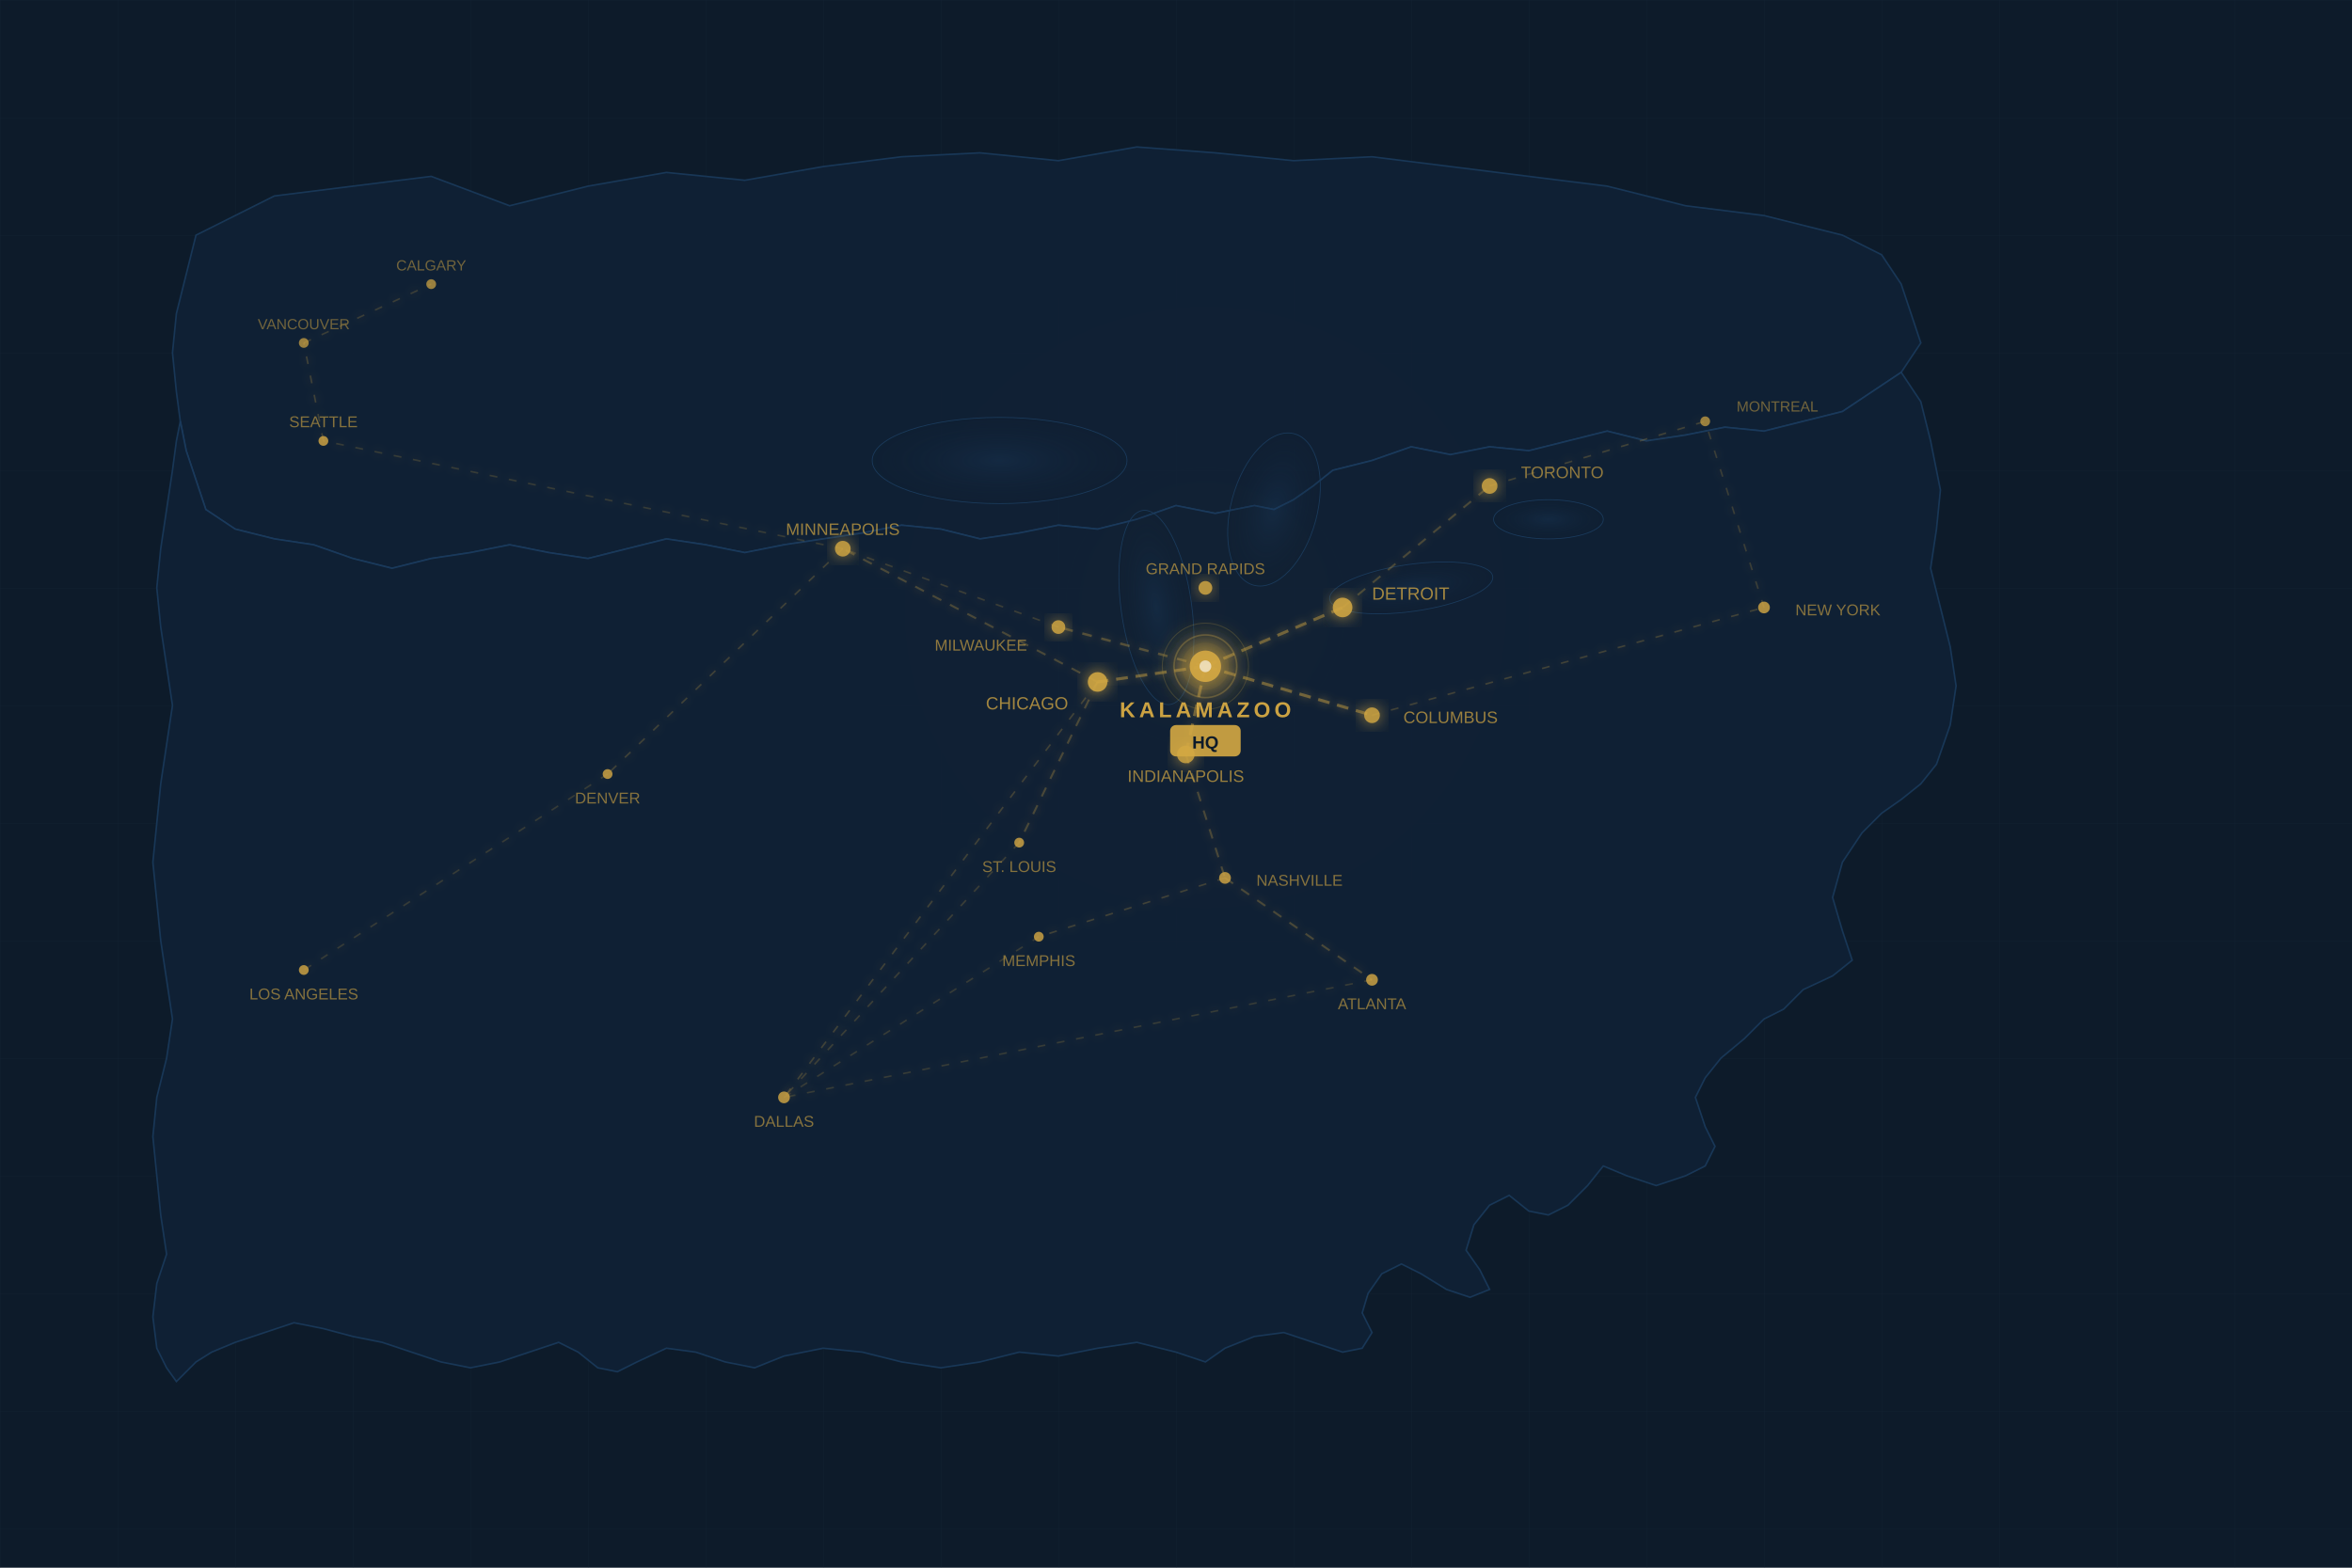
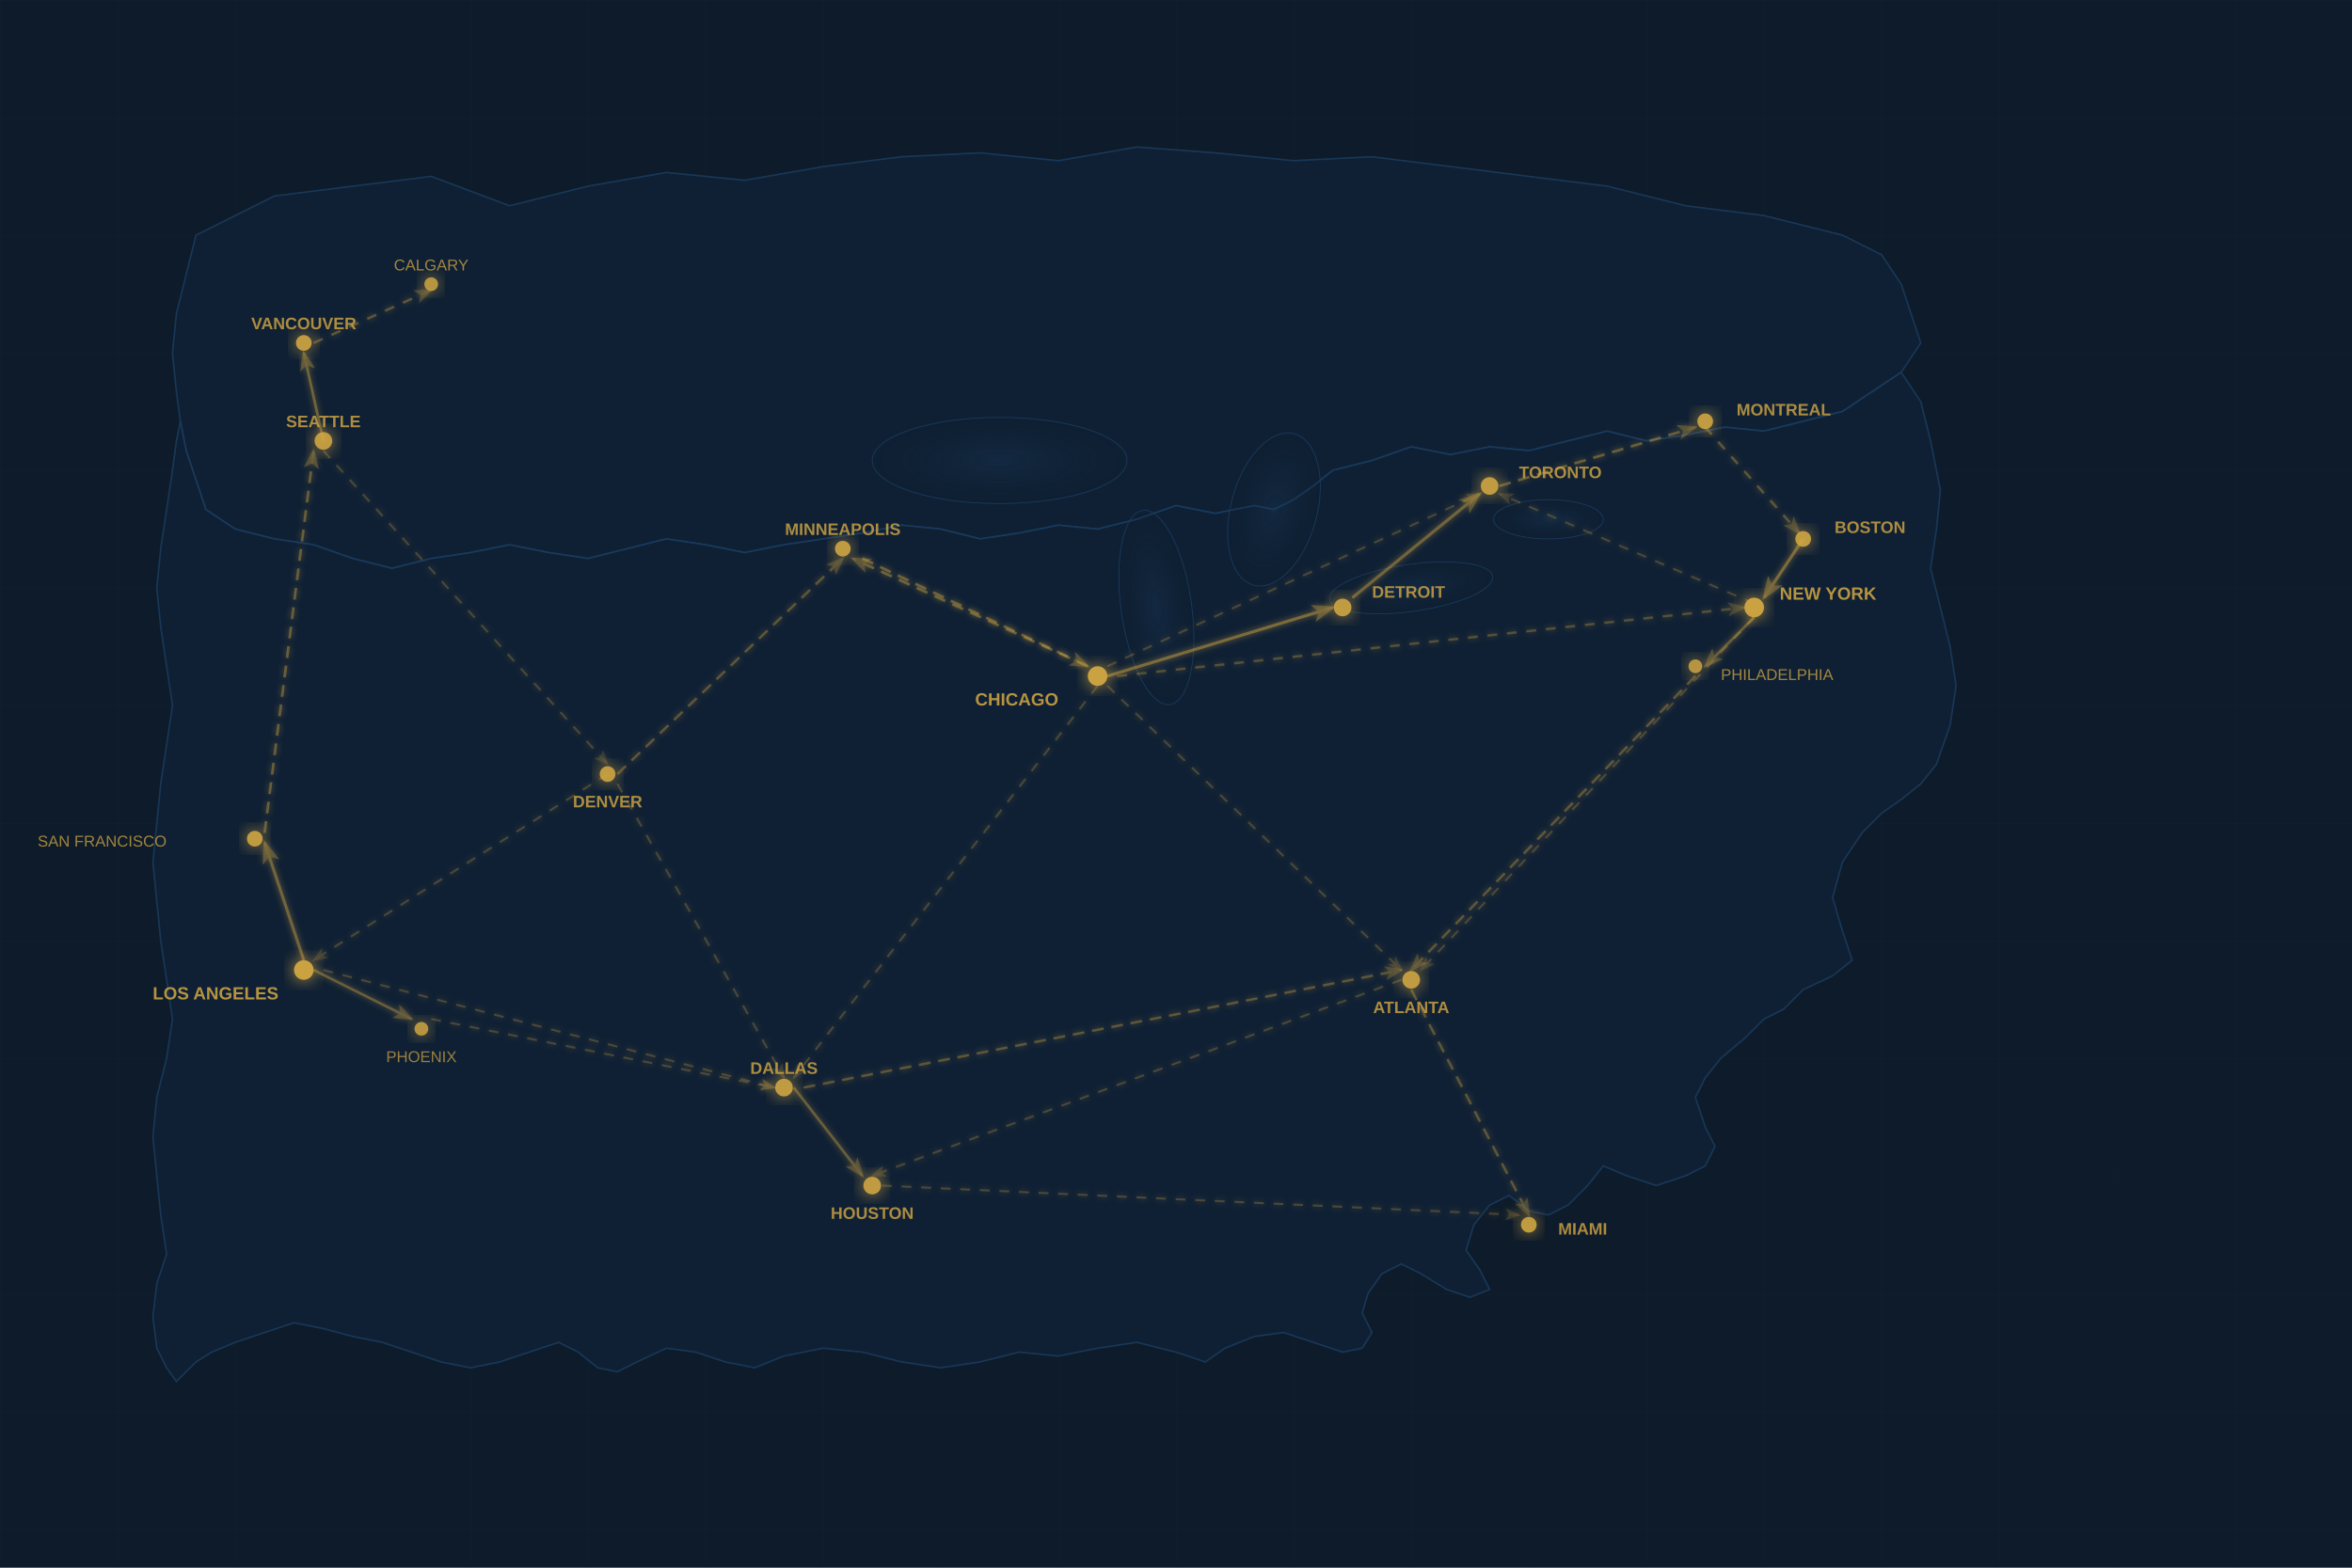
<svg xmlns="http://www.w3.org/2000/svg" viewBox="0 0 1200 800" fill="none">
  <defs>
    <filter id="glow" x="-50%" y="-50%" width="200%" height="200%">
      <feGaussianBlur stdDeviation="4" result="blur" />
      <feMerge>
        <feMergeNode in="blur" />
        <feMergeNode in="SourceGraphic" />
      </feMerge>
    </filter>
-     <filter id="hqGlow" x="-100%" y="-100%" width="300%" height="300%">
-       <feGaussianBlur stdDeviation="8" result="blur" />
-       <feMerge>
-         <feMergeNode in="blur" />
-         <feMergeNode in="blur" />
-         <feMergeNode in="SourceGraphic" />
-       </feMerge>
-     </filter>
    <filter id="lineGlow" x="-20%" y="-20%" width="140%" height="140%">
-       <feGaussianBlur stdDeviation="2" result="blur" />
+       <feGaussianBlur stdDeviation="1.5" result="blur" />
      <feMerge>
        <feMergeNode in="blur" />
        <feMergeNode in="SourceGraphic" />
      </feMerge>
    </filter>
-     <radialGradient id="midwestGlow" cx="615" cy="310" r="180" gradientUnits="userSpaceOnUse">
-       <stop offset="0%" stop-color="#D4A843" stop-opacity="0.12" />
-       <stop offset="50%" stop-color="#D4A843" stop-opacity="0.04" />
-       <stop offset="100%" stop-color="#D4A843" stop-opacity="0" />
-     </radialGradient>
-     <linearGradient id="routeGrad" x1="0%" y1="0%" x2="100%" y2="0%">
-       <stop offset="0%" stop-color="#D4A843" stop-opacity="0.8" />
-       <stop offset="50%" stop-color="#D4A843" stop-opacity="0.4" />
-       <stop offset="100%" stop-color="#D4A843" stop-opacity="0.8" />
-     </linearGradient>
+     <marker id="arrow" markerWidth="8" markerHeight="6" refX="7" refY="3" orient="auto" markerUnits="strokeWidth">
+       <path d="M0,0 L8,3 L0,6 L2,3 Z" fill="#D4A843" opacity="0.7" />
+     </marker>
+     <marker id="arrowRev" markerWidth="8" markerHeight="6" refX="1" refY="3" orient="auto-start-reverse" markerUnits="strokeWidth">
+       <path d="M0,0 L8,3 L0,6 L2,3 Z" fill="#D4A843" opacity="0.7" />
+     </marker>
    <radialGradient id="lakeGrad">
      <stop offset="0%" stop-color="#1a3a5c" stop-opacity="0.35" />
      <stop offset="100%" stop-color="#0D1B2A" stop-opacity="0.1" />
    </radialGradient>
    <pattern id="grid" width="60" height="60" patternUnits="userSpaceOnUse">
      <path d="M 60 0 L 0 0 0 60" fill="none" stroke="#1a2a40" stroke-width="0.3" />
    </pattern>
  </defs>
  <rect width="1200" height="800" fill="#0D1B2A" />
  <rect width="1200" height="800" fill="url(#grid)" opacity="0.5" />
-   <circle cx="615" cy="310" r="180" fill="url(#midwestGlow)" />
  <path d="     M 100,120 L 140,100 180,95 220,90 260,105 300,95 340,88 380,92     L 420,85 460,80 500,78 540,82 580,75 620,78 660,82 700,80     L 740,85 780,90 820,95 860,105 900,110 940,120 960,130     L 970,145 975,160 980,175 970,190 955,200     L 940,210 920,215 900,220 880,218 860,222 840,225     L 820,220 800,225 780,230 760,228 740,232 720,228     L 700,235 680,240 670,248 660,255 650,260     L 640,258 620,262 600,258 580,265 560,270     L 540,268 520,272 500,275 480,270 460,268     L 440,272 420,275 400,278 380,282 360,278     L 340,275 320,280 300,285 280,282 260,278     L 240,282 220,285 200,290 180,285 160,278     L 140,275 120,270 105,260 100,245 95,230 92,215     L 90,200 88,180 90,160 95,140 100,120 Z   " fill="#0f2035" stroke="#1a3a5c" stroke-width="0.8" opacity="0.9" />
  <path d="     M 92,215 L 95,230 100,245 105,260 120,270 140,275 160,278 180,285     L 200,290 220,285 240,282 260,278 280,282 300,285 320,280     L 340,275 360,278 380,282 400,278 420,275 440,272 460,268     L 480,270 500,275 520,272 540,268 560,270 580,265     L 600,258 620,262 640,258 650,260 660,255 670,248 680,240     L 700,235 720,228 740,232 760,228 780,230 800,225     L 820,220 840,225 860,222 880,218 900,220 920,215     L 940,210 955,200 970,190 980,205 985,225 990,250     L 988,270 985,290 990,310 995,330 998,350     L 995,370 988,390 980,400 970,408 960,415     L 950,425 940,440 935,458 940,475 945,490     L 935,498 920,505 910,515 900,520 890,530     L 878,540 870,550 865,560 870,575 875,585     L 870,595 860,600 845,605 830,600 818,595     L 810,605 800,615 790,620 780,618 770,610     L 760,615 752,625 748,638 755,648 760,658     L 750,662 738,658 725,650 715,645 705,650     L 698,660 695,670 700,680 695,688 685,690     L 670,685 655,680 640,682 625,688 615,695     L 600,690 580,685 560,688 540,692 520,690     L 500,695 480,698 460,695 440,690 420,688     L 400,692 385,698 370,695 355,690 340,688     L 325,695 315,700 305,698 295,690 285,685     L 270,690 255,695 240,698 225,695 210,690     L 195,685 180,682 165,678 150,675 135,680     L 120,685 108,690 100,695 95,700 90,705     L 85,698 80,688 78,672 80,655 85,640     L 82,620 80,600 78,580 80,560 85,540     L 88,520 85,500 82,480 80,460 78,440     L 80,420 82,400 85,380 88,360 85,340     L 82,320 80,300 82,280 85,260 88,240     L 90,225 92,215 Z   " fill="#0f2035" stroke="#1a3a5c" stroke-width="0.8" opacity="0.9" />
  <ellipse cx="510" cy="235" rx="65" ry="22" fill="url(#lakeGrad)" stroke="#1a3a5c" stroke-width="0.4" />
  <ellipse cx="590" cy="310" rx="18" ry="50" fill="url(#lakeGrad)" stroke="#1a3a5c" stroke-width="0.4" transform="rotate(-8,590,310)" />
  <ellipse cx="650" cy="260" rx="22" ry="40" fill="url(#lakeGrad)" stroke="#1a3a5c" stroke-width="0.4" transform="rotate(15,650,260)" />
  <ellipse cx="720" cy="300" rx="42" ry="12" fill="url(#lakeGrad)" stroke="#1a3a5c" stroke-width="0.4" transform="rotate(-8,720,300)" />
  <ellipse cx="790" cy="265" rx="28" ry="10" fill="url(#lakeGrad)" stroke="#1a3a5c" stroke-width="0.4" />
-   <line x1="615" y1="340" x2="560" y2="348" stroke="#D4A843" stroke-width="1.5" stroke-dasharray="6,4" opacity="0.5" filter="url(#lineGlow)">
+   <line x1="920" y1="275" x2="900" y2="305" stroke="#D4A843" stroke-width="1.5" marker-end="url(#arrow)" opacity="0.55" filter="url(#lineGlow)">
    <animate attributeName="stroke-dashoffset" from="0" to="-20" dur="2s" repeatCount="indefinite" />
  </line>
-   <line x1="615" y1="340" x2="685" y2="310" stroke="#D4A843" stroke-width="1.5" stroke-dasharray="6,4" opacity="0.5" filter="url(#lineGlow)">
+   <line x1="895" y1="315" x2="870" y2="340" stroke="#D4A843" stroke-width="1.3" marker-end="url(#arrow)" opacity="0.45" filter="url(#lineGlow)">
+     <animate attributeName="stroke-dashoffset" from="0" to="-20" dur="2.2s" repeatCount="indefinite" />
+   </line>
+   <line x1="865" y1="345" x2="720" y2="495" stroke="#D4A843" stroke-width="1.2" stroke-dasharray="6,4" marker-end="url(#arrow)" opacity="0.4" filter="url(#lineGlow)">
+     <animate attributeName="stroke-dashoffset" from="0" to="-20" dur="3.5s" repeatCount="indefinite" />
+   </line>
+   <line x1="720" y1="505" x2="780" y2="620" stroke="#D4A843" stroke-width="1.2" stroke-dasharray="6,4" marker-end="url(#arrow)" opacity="0.4" filter="url(#lineGlow)">
+     <animate attributeName="stroke-dashoffset" from="0" to="-20" dur="3s" repeatCount="indefinite" />
+   </line>
+   <line x1="895" y1="315" x2="725" y2="495" stroke="#D4A843" stroke-width="1" stroke-dasharray="5,5" marker-end="url(#arrow)" opacity="0.3" filter="url(#lineGlow)">
+     <animate attributeName="stroke-dashoffset" from="0" to="-20" dur="4s" repeatCount="indefinite" />
+   </line>
+   <line x1="565" y1="345" x2="680" y2="310" stroke="#D4A843" stroke-width="1.5" marker-end="url(#arrow)" opacity="0.55" filter="url(#lineGlow)">
+     <animate attributeName="stroke-dashoffset" from="0" to="-20" dur="2s" repeatCount="indefinite" />
+   </line>
+   <line x1="555" y1="340" x2="435" y2="285" stroke="#D4A843" stroke-width="1.3" stroke-dasharray="6,4" marker-end="url(#arrow)" opacity="0.45" filter="url(#lineGlow)">
+     <animate attributeName="stroke-dashoffset" from="0" to="-20" dur="2.8s" repeatCount="indefinite" />
+   </line>
+   <line x1="570" y1="345" x2="890" y2="310" stroke="#D4A843" stroke-width="1.2" stroke-dasharray="5,5" marker-end="url(#arrow)" opacity="0.35" filter="url(#lineGlow)">
+     <animate attributeName="stroke-dashoffset" from="0" to="-20" dur="4s" repeatCount="indefinite" />
+   </line>
+   <line x1="690" y1="310" x2="890" y2="310" stroke="#D4A843" stroke-width="1.2" stroke-dasharray="5,5" marker-end="url(#arrow)" opacity="0.35" filter="url(#lineGlow)">
+     <animate attributeName="stroke-dashoffset" from="0" to="-20" dur="3s" repeatCount="indefinite" />
+   </line>
+   <line x1="565" y1="350" x2="715" y2="495" stroke="#D4A843" stroke-width="1" stroke-dasharray="5,5" marker-end="url(#arrow)" opacity="0.3" filter="url(#lineGlow)">
+     <animate attributeName="stroke-dashoffset" from="0" to="-20" dur="3.5s" repeatCount="indefinite" />
+   </line>
+   <line x1="405" y1="555" x2="440" y2="600" stroke="#D4A843" stroke-width="1.3" marker-end="url(#arrow)" opacity="0.45" filter="url(#lineGlow)">
    <animate attributeName="stroke-dashoffset" from="0" to="-20" dur="1.8s" repeatCount="indefinite" />
  </line>
-   <line x1="615" y1="340" x2="615" y2="300" stroke="#D4A843" stroke-width="1.5" stroke-dasharray="6,4" opacity="0.5" filter="url(#lineGlow)">
+   <line x1="410" y1="555" x2="715" y2="495" stroke="#D4A843" stroke-width="1.2" stroke-dasharray="6,4" marker-end="url(#arrow)" opacity="0.4" filter="url(#lineGlow)">
+     <animate attributeName="stroke-dashoffset" from="0" to="-20" dur="3.2s" repeatCount="indefinite" />
+   </line>
+   <line x1="450" y1="605" x2="775" y2="620" stroke="#D4A843" stroke-width="1" stroke-dasharray="5,5" marker-end="url(#arrow)" opacity="0.3" filter="url(#lineGlow)">
+     <animate attributeName="stroke-dashoffset" from="0" to="-20" dur="4s" repeatCount="indefinite" />
+   </line>
+   <line x1="560" y1="350" x2="405" y2="550" stroke="#D4A843" stroke-width="1" stroke-dasharray="5,5" marker-end="url(#arrow)" opacity="0.3" filter="url(#lineGlow)">
+     <animate attributeName="stroke-dashoffset" from="0" to="-20" dur="3.8s" repeatCount="indefinite" />
+   </line>
+   <line x1="715" y1="500" x2="445" y2="600" stroke="#D4A843" stroke-width="1" stroke-dasharray="5,5" marker-end="url(#arrow)" opacity="0.3" filter="url(#lineGlow)">
+     <animate attributeName="stroke-dashoffset" from="0" to="-20" dur="4.2s" repeatCount="indefinite" />
+   </line>
+   <line x1="155" y1="490" x2="135" y2="430" stroke="#D4A843" stroke-width="1.5" marker-end="url(#arrow)" opacity="0.5" filter="url(#lineGlow)">
+     <animate attributeName="stroke-dashoffset" from="0" to="-20" dur="2s" repeatCount="indefinite" />
+   </line>
+   <line x1="135" y1="425" x2="160" y2="230" stroke="#D4A843" stroke-width="1.3" stroke-dasharray="6,4" marker-end="url(#arrow)" opacity="0.45" filter="url(#lineGlow)">
+     <animate attributeName="stroke-dashoffset" from="0" to="-20" dur="3s" repeatCount="indefinite" />
+   </line>
+   <line x1="160" y1="495" x2="210" y2="520" stroke="#D4A843" stroke-width="1.3" marker-end="url(#arrow)" opacity="0.45" filter="url(#lineGlow)">
    <animate attributeName="stroke-dashoffset" from="0" to="-20" dur="1.5s" repeatCount="indefinite" />
  </line>
-   <line x1="615" y1="340" x2="605" y2="385" stroke="#D4A843" stroke-width="1.5" stroke-dasharray="6,4" opacity="0.5" filter="url(#lineGlow)">
+   <line x1="165" y1="495" x2="395" y2="555" stroke="#D4A843" stroke-width="1" stroke-dasharray="5,5" marker-end="url(#arrow)" opacity="0.3" filter="url(#lineGlow)">
+     <animate attributeName="stroke-dashoffset" from="0" to="-20" dur="4s" repeatCount="indefinite" />
+   </line>
+   <line x1="220" y1="520" x2="395" y2="555" stroke="#D4A843" stroke-width="1" stroke-dasharray="5,5" marker-end="url(#arrow)" opacity="0.3" filter="url(#lineGlow)">
+     <animate attributeName="stroke-dashoffset" from="0" to="-20" dur="3s" repeatCount="indefinite" />
+   </line>
+   <line x1="315" y1="395" x2="430" y2="285" stroke="#D4A843" stroke-width="1.2" stroke-dasharray="6,4" marker-end="url(#arrow)" opacity="0.4" filter="url(#lineGlow)">
+     <animate attributeName="stroke-dashoffset" from="0" to="-20" dur="3s" repeatCount="indefinite" />
+   </line>
+   <line x1="315" y1="400" x2="400" y2="550" stroke="#D4A843" stroke-width="1" stroke-dasharray="5,5" marker-end="url(#arrow)" opacity="0.3" filter="url(#lineGlow)">
+     <animate attributeName="stroke-dashoffset" from="0" to="-20" dur="3.2s" repeatCount="indefinite" />
+   </line>
+   <line x1="310" y1="395" x2="160" y2="490" stroke="#D4A843" stroke-width="1" stroke-dasharray="5,5" marker-end="url(#arrow)" opacity="0.3" filter="url(#lineGlow)">
+     <animate attributeName="stroke-dashoffset" from="0" to="-20" dur="3.5s" repeatCount="indefinite" />
+   </line>
+   <line x1="165" y1="230" x2="310" y2="390" stroke="#D4A843" stroke-width="1" stroke-dasharray="5,5" marker-end="url(#arrow)" opacity="0.3" filter="url(#lineGlow)">
+     <animate attributeName="stroke-dashoffset" from="0" to="-20" dur="3.8s" repeatCount="indefinite" />
+   </line>
+   <line x1="440" y1="285" x2="555" y2="340" stroke="#D4A843" stroke-width="1.3" stroke-dasharray="6,4" marker-end="url(#arrow)" opacity="0.45" filter="url(#lineGlow)">
+     <animate attributeName="stroke-dashoffset" from="0" to="-20" dur="2.5s" repeatCount="indefinite" />
+   </line>
+   <line x1="690" y1="305" x2="755" y2="252" stroke="#D4A843" stroke-width="1.5" marker-end="url(#arrow)" opacity="0.5" filter="url(#lineGlow)">
    <animate attributeName="stroke-dashoffset" from="0" to="-20" dur="2.2s" repeatCount="indefinite" />
  </line>
-   <line x1="615" y1="340" x2="700" y2="365" stroke="#D4A843" stroke-width="1.5" stroke-dasharray="6,4" opacity="0.5" filter="url(#lineGlow)">
-     <animate attributeName="stroke-dashoffset" from="0" to="-20" dur="2.1s" repeatCount="indefinite" />
-   </line>
-   <line x1="615" y1="340" x2="540" y2="320" stroke="#D4A843" stroke-width="1.2" stroke-dasharray="5,5" opacity="0.35" filter="url(#lineGlow)">
+   <line x1="765" y1="248" x2="865" y2="218" stroke="#D4A843" stroke-width="1.3" stroke-dasharray="6,4" marker-end="url(#arrow)" opacity="0.45" filter="url(#lineGlow)">
    <animate attributeName="stroke-dashoffset" from="0" to="-20" dur="2.5s" repeatCount="indefinite" />
  </line>
-   <line x1="560" y1="348" x2="430" y2="280" stroke="#D4A843" stroke-width="1" stroke-dasharray="5,5" opacity="0.3" filter="url(#lineGlow)">
-     <animate attributeName="stroke-dashoffset" from="0" to="-20" dur="3s" repeatCount="indefinite" />
-   </line>
-   <line x1="560" y1="348" x2="520" y2="430" stroke="#D4A843" stroke-width="1" stroke-dasharray="5,5" opacity="0.3" filter="url(#lineGlow)">
+   <line x1="870" y1="218" x2="918" y2="272" stroke="#D4A843" stroke-width="1.2" stroke-dasharray="5,5" marker-end="url(#arrow)" opacity="0.4" filter="url(#lineGlow)">
    <animate attributeName="stroke-dashoffset" from="0" to="-20" dur="2.8s" repeatCount="indefinite" />
  </line>
-   <line x1="560" y1="348" x2="400" y2="560" stroke="#D4A843" stroke-width="0.8" stroke-dasharray="4,6" opacity="0.25" filter="url(#lineGlow)">
-     <animate attributeName="stroke-dashoffset" from="0" to="-20" dur="4s" repeatCount="indefinite" />
-   </line>
-   <line x1="605" y1="385" x2="625" y2="448" stroke="#D4A843" stroke-width="1" stroke-dasharray="5,5" opacity="0.3" filter="url(#lineGlow)">
-     <animate attributeName="stroke-dashoffset" from="0" to="-20" dur="2.6s" repeatCount="indefinite" />
-   </line>
-   <line x1="625" y1="448" x2="530" y2="478" stroke="#D4A843" stroke-width="0.8" stroke-dasharray="4,6" opacity="0.25" filter="url(#lineGlow)">
-     <animate attributeName="stroke-dashoffset" from="0" to="-20" dur="3.2s" repeatCount="indefinite" />
-   </line>
-   <line x1="625" y1="448" x2="700" y2="500" stroke="#D4A843" stroke-width="1" stroke-dasharray="5,5" opacity="0.3" filter="url(#lineGlow)">
-     <animate attributeName="stroke-dashoffset" from="0" to="-20" dur="3s" repeatCount="indefinite" />
-   </line>
-   <line x1="700" y1="365" x2="900" y2="310" stroke="#D4A843" stroke-width="0.8" stroke-dasharray="4,6" opacity="0.25" filter="url(#lineGlow)">
-     <animate attributeName="stroke-dashoffset" from="0" to="-20" dur="3.5s" repeatCount="indefinite" />
-   </line>
-   <line x1="430" y1="280" x2="165" y2="225" stroke="#D4A843" stroke-width="0.8" stroke-dasharray="4,6" opacity="0.2" filter="url(#lineGlow)">
-     <animate attributeName="stroke-dashoffset" from="0" to="-20" dur="5s" repeatCount="indefinite" />
-   </line>
-   <line x1="430" y1="280" x2="310" y2="395" stroke="#D4A843" stroke-width="0.8" stroke-dasharray="4,6" opacity="0.25" filter="url(#lineGlow)">
-     <animate attributeName="stroke-dashoffset" from="0" to="-20" dur="3.8s" repeatCount="indefinite" />
-   </line>
-   <line x1="310" y1="395" x2="155" y2="495" stroke="#D4A843" stroke-width="0.8" stroke-dasharray="4,6" opacity="0.2" filter="url(#lineGlow)">
-     <animate attributeName="stroke-dashoffset" from="0" to="-20" dur="4.5s" repeatCount="indefinite" />
-   </line>
-   <line x1="400" y1="560" x2="530" y2="478" stroke="#D4A843" stroke-width="0.8" stroke-dasharray="4,6" opacity="0.2" filter="url(#lineGlow)">
-     <animate attributeName="stroke-dashoffset" from="0" to="-20" dur="3.4s" repeatCount="indefinite" />
-   </line>
-   <line x1="520" y1="430" x2="400" y2="560" stroke="#D4A843" stroke-width="0.8" stroke-dasharray="4,6" opacity="0.22" filter="url(#lineGlow)">
-     <animate attributeName="stroke-dashoffset" from="0" to="-20" dur="3.6s" repeatCount="indefinite" />
-   </line>
-   <line x1="685" y1="310" x2="760" y2="248" stroke="#D4A843" stroke-width="1" stroke-dasharray="5,5" opacity="0.3" filter="url(#lineGlow)">
-     <animate attributeName="stroke-dashoffset" from="0" to="-20" dur="2.8s" repeatCount="indefinite" />
-   </line>
-   <line x1="760" y1="248" x2="870" y2="215" stroke="#D4A843" stroke-width="0.8" stroke-dasharray="4,6" opacity="0.25" filter="url(#lineGlow)">
-     <animate attributeName="stroke-dashoffset" from="0" to="-20" dur="3s" repeatCount="indefinite" />
-   </line>
-   <line x1="900" y1="310" x2="870" y2="215" stroke="#D4A843" stroke-width="0.8" stroke-dasharray="4,6" opacity="0.22" filter="url(#lineGlow)">
-     <animate attributeName="stroke-dashoffset" from="0" to="-20" dur="3.2s" repeatCount="indefinite" />
-   </line>
-   <line x1="165" y1="225" x2="155" y2="175" stroke="#D4A843" stroke-width="0.8" stroke-dasharray="4,6" opacity="0.25" filter="url(#lineGlow)">
-     <animate attributeName="stroke-dashoffset" from="0" to="-20" dur="2.4s" repeatCount="indefinite" />
-   </line>
-   <line x1="155" y1="175" x2="220" y2="145" stroke="#D4A843" stroke-width="0.8" stroke-dasharray="4,6" opacity="0.22" filter="url(#lineGlow)">
-     <animate attributeName="stroke-dashoffset" from="0" to="-20" dur="2.6s" repeatCount="indefinite" />
-   </line>
-   <line x1="540" y1="320" x2="430" y2="280" stroke="#D4A843" stroke-width="0.8" stroke-dasharray="4,6" opacity="0.22" filter="url(#lineGlow)">
-     <animate attributeName="stroke-dashoffset" from="0" to="-20" dur="2.7s" repeatCount="indefinite" />
-   </line>
-   <line x1="700" y1="500" x2="400" y2="560" stroke="#D4A843" stroke-width="0.8" stroke-dasharray="4,6" opacity="0.2" filter="url(#lineGlow)">
-     <animate attributeName="stroke-dashoffset" from="0" to="-20" dur="4.2s" repeatCount="indefinite" />
-   </line>
-   <circle cx="165" cy="225" r="2.5" fill="#D4A843" opacity="0.8">
-     <animate attributeName="opacity" values="0.6;1;0.6" dur="4s" repeatCount="indefinite" />
-   </circle>
-   <text x="165" y="218" text-anchor="middle" fill="#D4A843" font-family="Arial,sans-serif" font-size="8" opacity="0.6">SEATTLE</text>
-   <circle cx="155" cy="495" r="2.5" fill="#D4A843" opacity="0.8">
-     <animate attributeName="opacity" values="0.6;1;0.6" dur="4.5s" repeatCount="indefinite" />
-   </circle>
-   <text x="155" y="510" text-anchor="middle" fill="#D4A843" font-family="Arial,sans-serif" font-size="8" opacity="0.6">LOS ANGELES</text>
-   <circle cx="310" cy="395" r="2.5" fill="#D4A843" opacity="0.8">
-     <animate attributeName="opacity" values="0.6;1;0.6" dur="3.8s" repeatCount="indefinite" />
-   </circle>
-   <text x="310" y="410" text-anchor="middle" fill="#D4A843" font-family="Arial,sans-serif" font-size="8" opacity="0.6">DENVER</text>
-   <circle cx="400" cy="560" r="3" fill="#D4A843" opacity="0.8">
-     <animate attributeName="opacity" values="0.6;1;0.6" dur="3.5s" repeatCount="indefinite" />
-   </circle>
-   <text x="400" y="575" text-anchor="middle" fill="#D4A843" font-family="Arial,sans-serif" font-size="8" opacity="0.6">DALLAS</text>
-   <circle cx="530" cy="478" r="2.5" fill="#D4A843" opacity="0.8">
-     <animate attributeName="opacity" values="0.6;1;0.6" dur="3.6s" repeatCount="indefinite" />
-   </circle>
-   <text x="530" y="493" text-anchor="middle" fill="#D4A843" font-family="Arial,sans-serif" font-size="8" opacity="0.6">MEMPHIS</text>
-   <circle cx="700" cy="500" r="3" fill="#D4A843" opacity="0.8">
-     <animate attributeName="opacity" values="0.6;1;0.6" dur="3.3s" repeatCount="indefinite" />
-   </circle>
-   <text x="700" y="515" text-anchor="middle" fill="#D4A843" font-family="Arial,sans-serif" font-size="8" opacity="0.6">ATLANTA</text>
-   <circle cx="900" cy="310" r="3" fill="#D4A843" opacity="0.8">
-     <animate attributeName="opacity" values="0.6;1;0.6" dur="3.2s" repeatCount="indefinite" />
-   </circle>
-   <text x="916" y="314" text-anchor="start" fill="#D4A843" font-family="Arial,sans-serif" font-size="8" opacity="0.6">NEW YORK</text>
-   <circle cx="520" cy="430" r="2.5" fill="#D4A843" opacity="0.8">
-     <animate attributeName="opacity" values="0.6;1;0.6" dur="3.4s" repeatCount="indefinite" />
-   </circle>
-   <text x="520" y="445" text-anchor="middle" fill="#D4A843" font-family="Arial,sans-serif" font-size="8" opacity="0.6">ST. LOUIS</text>
-   <circle cx="625" cy="448" r="3" fill="#D4A843" opacity="0.8">
-     <animate attributeName="opacity" values="0.6;1;0.6" dur="3.1s" repeatCount="indefinite" />
-   </circle>
-   <text x="641" y="452" text-anchor="start" fill="#D4A843" font-family="Arial,sans-serif" font-size="8" opacity="0.6">NASHVILLE</text>
-   <circle cx="155" cy="175" r="2.5" fill="#D4A843" opacity="0.7">
-     <animate attributeName="opacity" values="0.5;0.9;0.5" dur="4.2s" repeatCount="indefinite" />
-   </circle>
-   <text x="155" y="168" text-anchor="middle" fill="#D4A843" font-family="Arial,sans-serif" font-size="7.5" opacity="0.5">VANCOUVER</text>
-   <circle cx="220" cy="145" r="2.5" fill="#D4A843" opacity="0.7">
-     <animate attributeName="opacity" values="0.5;0.9;0.5" dur="4.4s" repeatCount="indefinite" />
-   </circle>
-   <text x="220" y="138" text-anchor="middle" fill="#D4A843" font-family="Arial,sans-serif" font-size="7.5" opacity="0.5">CALGARY</text>
-   <circle cx="870" cy="215" r="2.5" fill="#D4A843" opacity="0.7">
-     <animate attributeName="opacity" values="0.5;0.9;0.5" dur="3.9s" repeatCount="indefinite" />
-   </circle>
-   <text x="886" y="210" text-anchor="start" fill="#D4A843" font-family="Arial,sans-serif" font-size="7.5" opacity="0.5">MONTREAL</text>
-   <circle cx="430" cy="280" r="4" fill="#D4A843" filter="url(#glow)" opacity="0.85">
-     <animate attributeName="opacity" values="0.7;1;0.7" dur="3s" repeatCount="indefinite" />
-   </circle>
-   <text x="430" y="273" text-anchor="middle" fill="#D4A843" font-family="Arial,sans-serif" font-size="8.5" opacity="0.7">MINNEAPOLIS</text>
-   <circle cx="540" cy="320" r="3.5" fill="#D4A843" filter="url(#glow)" opacity="0.85">
-     <animate attributeName="opacity" values="0.7;1;0.7" dur="2.8s" repeatCount="indefinite" />
-   </circle>
-   <text x="524" y="332" text-anchor="end" fill="#D4A843" font-family="Arial,sans-serif" font-size="8" opacity="0.65">MILWAUKEE</text>
-   <circle cx="560" cy="348" r="5" fill="#D4A843" filter="url(#glow)" opacity="0.9">
-     <animate attributeName="opacity" values="0.75;1;0.75" dur="2.5s" repeatCount="indefinite" />
-   </circle>
-   <text x="545" y="362" text-anchor="end" fill="#D4A843" font-family="Arial,sans-serif" font-size="9" opacity="0.75">CHICAGO</text>
-   <circle cx="615" cy="300" r="3.5" fill="#D4A843" filter="url(#glow)" opacity="0.85">
-     <animate attributeName="opacity" values="0.7;1;0.7" dur="2.2s" repeatCount="indefinite" />
-   </circle>
-   <text x="615" y="293" text-anchor="middle" fill="#D4A843" font-family="Arial,sans-serif" font-size="8" opacity="0.65">GRAND RAPIDS</text>
-   <circle cx="685" cy="310" r="5" fill="#D4A843" filter="url(#glow)" opacity="0.9">
-     <animate attributeName="opacity" values="0.75;1;0.75" dur="2.3s" repeatCount="indefinite" />
-   </circle>
-   <text x="700" y="306" text-anchor="start" fill="#D4A843" font-family="Arial,sans-serif" font-size="9" opacity="0.75">DETROIT</text>
-   <circle cx="605" cy="385" r="4.5" fill="#D4A843" filter="url(#glow)" opacity="0.85">
-     <animate attributeName="opacity" values="0.7;1;0.7" dur="2.6s" repeatCount="indefinite" />
-   </circle>
-   <text x="605" y="399" text-anchor="middle" fill="#D4A843" font-family="Arial,sans-serif" font-size="8.5" opacity="0.7">INDIANAPOLIS</text>
-   <circle cx="700" cy="365" r="4" fill="#D4A843" filter="url(#glow)" opacity="0.85">
-     <animate attributeName="opacity" values="0.7;1;0.7" dur="2.7s" repeatCount="indefinite" />
-   </circle>
-   <text x="716" y="369" text-anchor="start" fill="#D4A843" font-family="Arial,sans-serif" font-size="8.5" opacity="0.7">COLUMBUS</text>
-   <circle cx="760" cy="248" r="4" fill="#D4A843" filter="url(#glow)" opacity="0.85">
-     <animate attributeName="opacity" values="0.7;1;0.7" dur="2.9s" repeatCount="indefinite" />
-   </circle>
-   <text x="776" y="244" text-anchor="start" fill="#D4A843" font-family="Arial,sans-serif" font-size="8.5" opacity="0.65">TORONTO</text>
-   <circle cx="615" cy="340" r="16" fill="none" stroke="#D4A843" stroke-width="0.8" opacity="0.3">
-     <animate attributeName="r" values="16;28;16" dur="3s" repeatCount="indefinite" />
-     <animate attributeName="opacity" values="0.3;0;0.3" dur="3s" repeatCount="indefinite" />
-   </circle>
-   <circle cx="615" cy="340" r="22" fill="none" stroke="#D4A843" stroke-width="0.5" opacity="0.2">
-     <animate attributeName="r" values="22;34;22" dur="3s" begin="1.5s" repeatCount="indefinite" />
-     <animate attributeName="opacity" values="0.2;0;0.2" dur="3s" begin="1.5s" repeatCount="indefinite" />
-   </circle>
-   <circle cx="615" cy="340" r="12" fill="#D4A843" opacity="0.15" filter="url(#hqGlow)" />
-   <circle cx="615" cy="340" r="8" fill="#D4A843" filter="url(#hqGlow)" opacity="0.95">
-     <animate attributeName="opacity" values="0.85;1;0.85" dur="2s" repeatCount="indefinite" />
-   </circle>
-   <circle cx="615" cy="340" r="3" fill="#fff" opacity="0.6" />
-   <text x="615" y="366" text-anchor="middle" fill="#D4A843" font-family="Arial,sans-serif" font-size="11" font-weight="bold" letter-spacing="2" opacity="0.95">KALAMAZOO</text>
-   <rect x="597" y="370" width="36" height="16" rx="3" fill="#D4A843" opacity="0.9" />
-   <text x="615" y="382" text-anchor="middle" fill="#0D1B2A" font-family="Arial,sans-serif" font-size="9" font-weight="bold">HQ</text>
+   <line x1="895" y1="308" x2="765" y2="252" stroke="#D4A843" stroke-width="1" stroke-dasharray="5,5" marker-end="url(#arrow)" opacity="0.3" filter="url(#lineGlow)">
+     <animate attributeName="stroke-dashoffset" from="0" to="-20" dur="3s" repeatCount="indefinite" />
+   </line>
+   <line x1="165" y1="225" x2="155" y2="180" stroke="#D4A843" stroke-width="1.3" marker-end="url(#arrow)" opacity="0.5" filter="url(#lineGlow)">
+     <animate attributeName="stroke-dashoffset" from="0" to="-20" dur="1.8s" repeatCount="indefinite" />
+   </line>
+   <line x1="160" y1="175" x2="220" y2="148" stroke="#D4A843" stroke-width="1.2" stroke-dasharray="5,5" marker-end="url(#arrow)" opacity="0.4" filter="url(#lineGlow)">
+     <animate attributeName="stroke-dashoffset" from="0" to="-20" dur="2.2s" repeatCount="indefinite" />
+   </line>
+   <line x1="565" y1="340" x2="755" y2="252" stroke="#D4A843" stroke-width="1" stroke-dasharray="5,5" marker-end="url(#arrow)" opacity="0.3" filter="url(#lineGlow)">
+     <animate attributeName="stroke-dashoffset" from="0" to="-20" dur="3.5s" repeatCount="indefinite" />
+   </line>
+   <circle cx="895" cy="310" r="5" fill="#D4A843" filter="url(#glow)" opacity="0.95">
+     <animate attributeName="opacity" values="0.8;1;0.8" dur="3s" repeatCount="indefinite" />
+   </circle>
+   <text x="908" y="306" text-anchor="start" fill="#D4A843" font-family="Arial,sans-serif" font-size="9" font-weight="bold" opacity="0.85">NEW YORK</text>
+   <circle cx="155" cy="495" r="5" fill="#D4A843" filter="url(#glow)" opacity="0.95">
+     <animate attributeName="opacity" values="0.8;1;0.8" dur="3.2s" repeatCount="indefinite" />
+   </circle>
+   <text x="110" y="510" text-anchor="middle" fill="#D4A843" font-family="Arial,sans-serif" font-size="9" font-weight="bold" opacity="0.85">LOS ANGELES</text>
+   <circle cx="560" cy="345" r="5" fill="#D4A843" filter="url(#glow)" opacity="0.95">
+     <animate attributeName="opacity" values="0.8;1;0.8" dur="2.8s" repeatCount="indefinite" />
+   </circle>
+   <text x="540" y="360" text-anchor="end" fill="#D4A843" font-family="Arial,sans-serif" font-size="9" font-weight="bold" opacity="0.85">CHICAGO</text>
+   <circle cx="445" cy="605" r="4.5" fill="#D4A843" filter="url(#glow)" opacity="0.9">
+     <animate attributeName="opacity" values="0.75;1;0.75" dur="3.1s" repeatCount="indefinite" />
+   </circle>
+   <text x="445" y="622" text-anchor="middle" fill="#D4A843" font-family="Arial,sans-serif" font-size="8.5" font-weight="bold" opacity="0.8">HOUSTON</text>
+   <circle cx="400" cy="555" r="4.5" fill="#D4A843" filter="url(#glow)" opacity="0.9">
+     <animate attributeName="opacity" values="0.75;1;0.75" dur="3.3s" repeatCount="indefinite" />
+   </circle>
+   <text x="400" y="548" text-anchor="middle" fill="#D4A843" font-family="Arial,sans-serif" font-size="8.5" font-weight="bold" opacity="0.8">DALLAS</text>
+   <circle cx="720" cy="500" r="4.5" fill="#D4A843" filter="url(#glow)" opacity="0.9">
+     <animate attributeName="opacity" values="0.75;1;0.75" dur="2.9s" repeatCount="indefinite" />
+   </circle>
+   <text x="720" y="517" text-anchor="middle" fill="#D4A843" font-family="Arial,sans-serif" font-size="8.5" font-weight="bold" opacity="0.8">ATLANTA</text>
+   <circle cx="780" cy="625" r="4" fill="#D4A843" filter="url(#glow)" opacity="0.9">
+     <animate attributeName="opacity" values="0.75;1;0.75" dur="3.4s" repeatCount="indefinite" />
+   </circle>
+   <text x="795" y="630" text-anchor="start" fill="#D4A843" font-family="Arial,sans-serif" font-size="8.5" font-weight="bold" opacity="0.8">MIAMI</text>
+   <circle cx="165" cy="225" r="4.5" fill="#D4A843" filter="url(#glow)" opacity="0.9">
+     <animate attributeName="opacity" values="0.75;1;0.75" dur="3s" repeatCount="indefinite" />
+   </circle>
+   <text x="165" y="218" text-anchor="middle" fill="#D4A843" font-family="Arial,sans-serif" font-size="8.5" font-weight="bold" opacity="0.8">SEATTLE</text>
+   <circle cx="130" cy="428" r="4" fill="#D4A843" filter="url(#glow)" opacity="0.9">
+     <animate attributeName="opacity" values="0.75;1;0.75" dur="3.2s" repeatCount="indefinite" />
+   </circle>
+   <text x="85" y="432" text-anchor="end" fill="#D4A843" font-family="Arial,sans-serif" font-size="8" opacity="0.75">SAN FRANCISCO</text>
+   <circle cx="310" cy="395" r="4" fill="#D4A843" filter="url(#glow)" opacity="0.9">
+     <animate attributeName="opacity" values="0.75;1;0.75" dur="3.5s" repeatCount="indefinite" />
+   </circle>
+   <text x="310" y="412" text-anchor="middle" fill="#D4A843" font-family="Arial,sans-serif" font-size="8.5" font-weight="bold" opacity="0.8">DENVER</text>
+   <circle cx="215" cy="525" r="3.5" fill="#D4A843" filter="url(#glow)" opacity="0.85">
+     <animate attributeName="opacity" values="0.7;1;0.7" dur="3.6s" repeatCount="indefinite" />
+   </circle>
+   <text x="215" y="542" text-anchor="middle" fill="#D4A843" font-family="Arial,sans-serif" font-size="8" opacity="0.7">PHOENIX</text>
+   <circle cx="430" cy="280" r="4" fill="#D4A843" filter="url(#glow)" opacity="0.9">
+     <animate attributeName="opacity" values="0.75;1;0.75" dur="2.7s" repeatCount="indefinite" />
+   </circle>
+   <text x="430" y="273" text-anchor="middle" fill="#D4A843" font-family="Arial,sans-serif" font-size="8.5" font-weight="bold" opacity="0.8">MINNEAPOLIS</text>
+   <circle cx="685" cy="310" r="4.5" fill="#D4A843" filter="url(#glow)" opacity="0.9">
+     <animate attributeName="opacity" values="0.75;1;0.75" dur="2.6s" repeatCount="indefinite" />
+   </circle>
+   <text x="700" y="305" text-anchor="start" fill="#D4A843" font-family="Arial,sans-serif" font-size="8.5" font-weight="bold" opacity="0.8">DETROIT</text>
+   <circle cx="920" cy="275" r="4" fill="#D4A843" filter="url(#glow)" opacity="0.9">
+     <animate attributeName="opacity" values="0.75;1;0.75" dur="3s" repeatCount="indefinite" />
+   </circle>
+   <text x="936" y="272" text-anchor="start" fill="#D4A843" font-family="Arial,sans-serif" font-size="8.5" font-weight="bold" opacity="0.8">BOSTON</text>
+   <circle cx="865" cy="340" r="3.5" fill="#D4A843" filter="url(#glow)" opacity="0.85">
+     <animate attributeName="opacity" values="0.7;1;0.7" dur="3.1s" repeatCount="indefinite" />
+   </circle>
+   <text x="878" y="347" text-anchor="start" fill="#D4A843" font-family="Arial,sans-serif" font-size="8" opacity="0.75">PHILADELPHIA</text>
+   <circle cx="760" cy="248" r="4.5" fill="#D4A843" filter="url(#glow)" opacity="0.9">
+     <animate attributeName="opacity" values="0.75;1;0.75" dur="2.8s" repeatCount="indefinite" />
+   </circle>
+   <text x="775" y="244" text-anchor="start" fill="#D4A843" font-family="Arial,sans-serif" font-size="8.5" font-weight="bold" opacity="0.8">TORONTO</text>
+   <circle cx="870" cy="215" r="4" fill="#D4A843" filter="url(#glow)" opacity="0.9">
+     <animate attributeName="opacity" values="0.75;1;0.75" dur="3s" repeatCount="indefinite" />
+   </circle>
+   <text x="886" y="212" text-anchor="start" fill="#D4A843" font-family="Arial,sans-serif" font-size="8.5" font-weight="bold" opacity="0.8">MONTREAL</text>
+   <circle cx="155" cy="175" r="4" fill="#D4A843" filter="url(#glow)" opacity="0.9">
+     <animate attributeName="opacity" values="0.75;1;0.75" dur="3.2s" repeatCount="indefinite" />
+   </circle>
+   <text x="155" y="168" text-anchor="middle" fill="#D4A843" font-family="Arial,sans-serif" font-size="8.5" font-weight="bold" opacity="0.8">VANCOUVER</text>
+   <circle cx="220" cy="145" r="3.5" fill="#D4A843" filter="url(#glow)" opacity="0.85">
+     <animate attributeName="opacity" values="0.7;1;0.7" dur="3.4s" repeatCount="indefinite" />
+   </circle>
+   <text x="220" y="138" text-anchor="middle" fill="#D4A843" font-family="Arial,sans-serif" font-size="8" opacity="0.75">CALGARY</text>
</svg>
